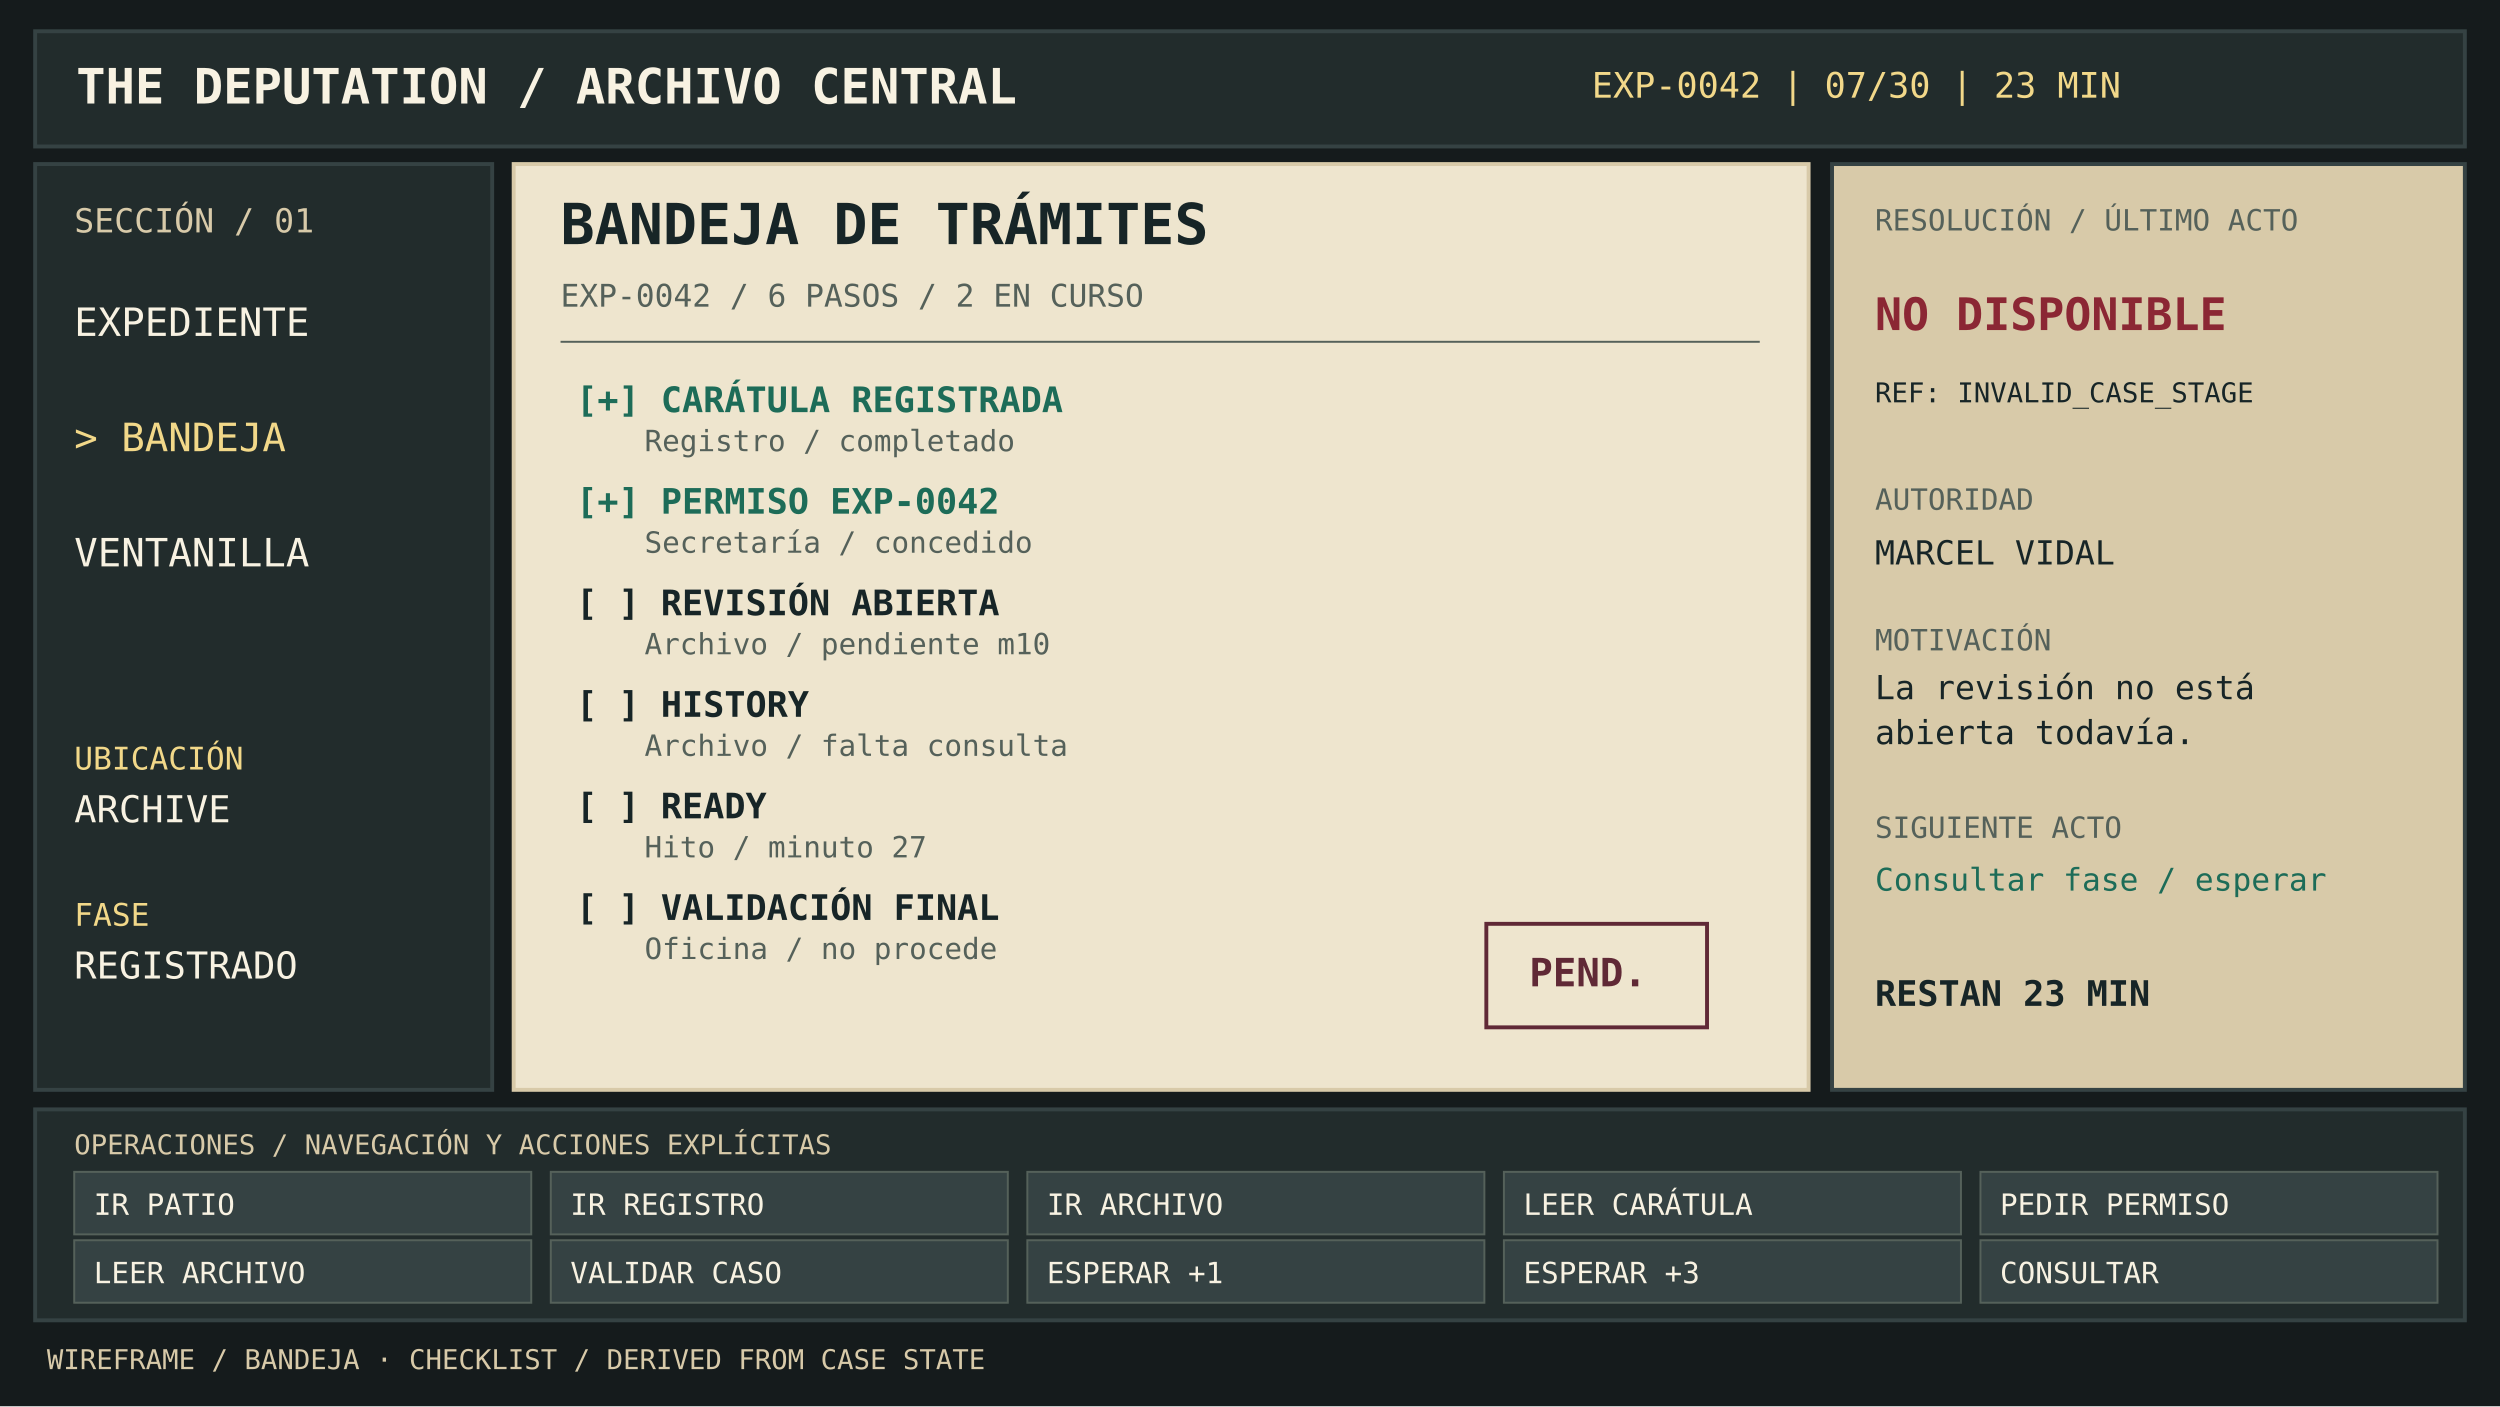
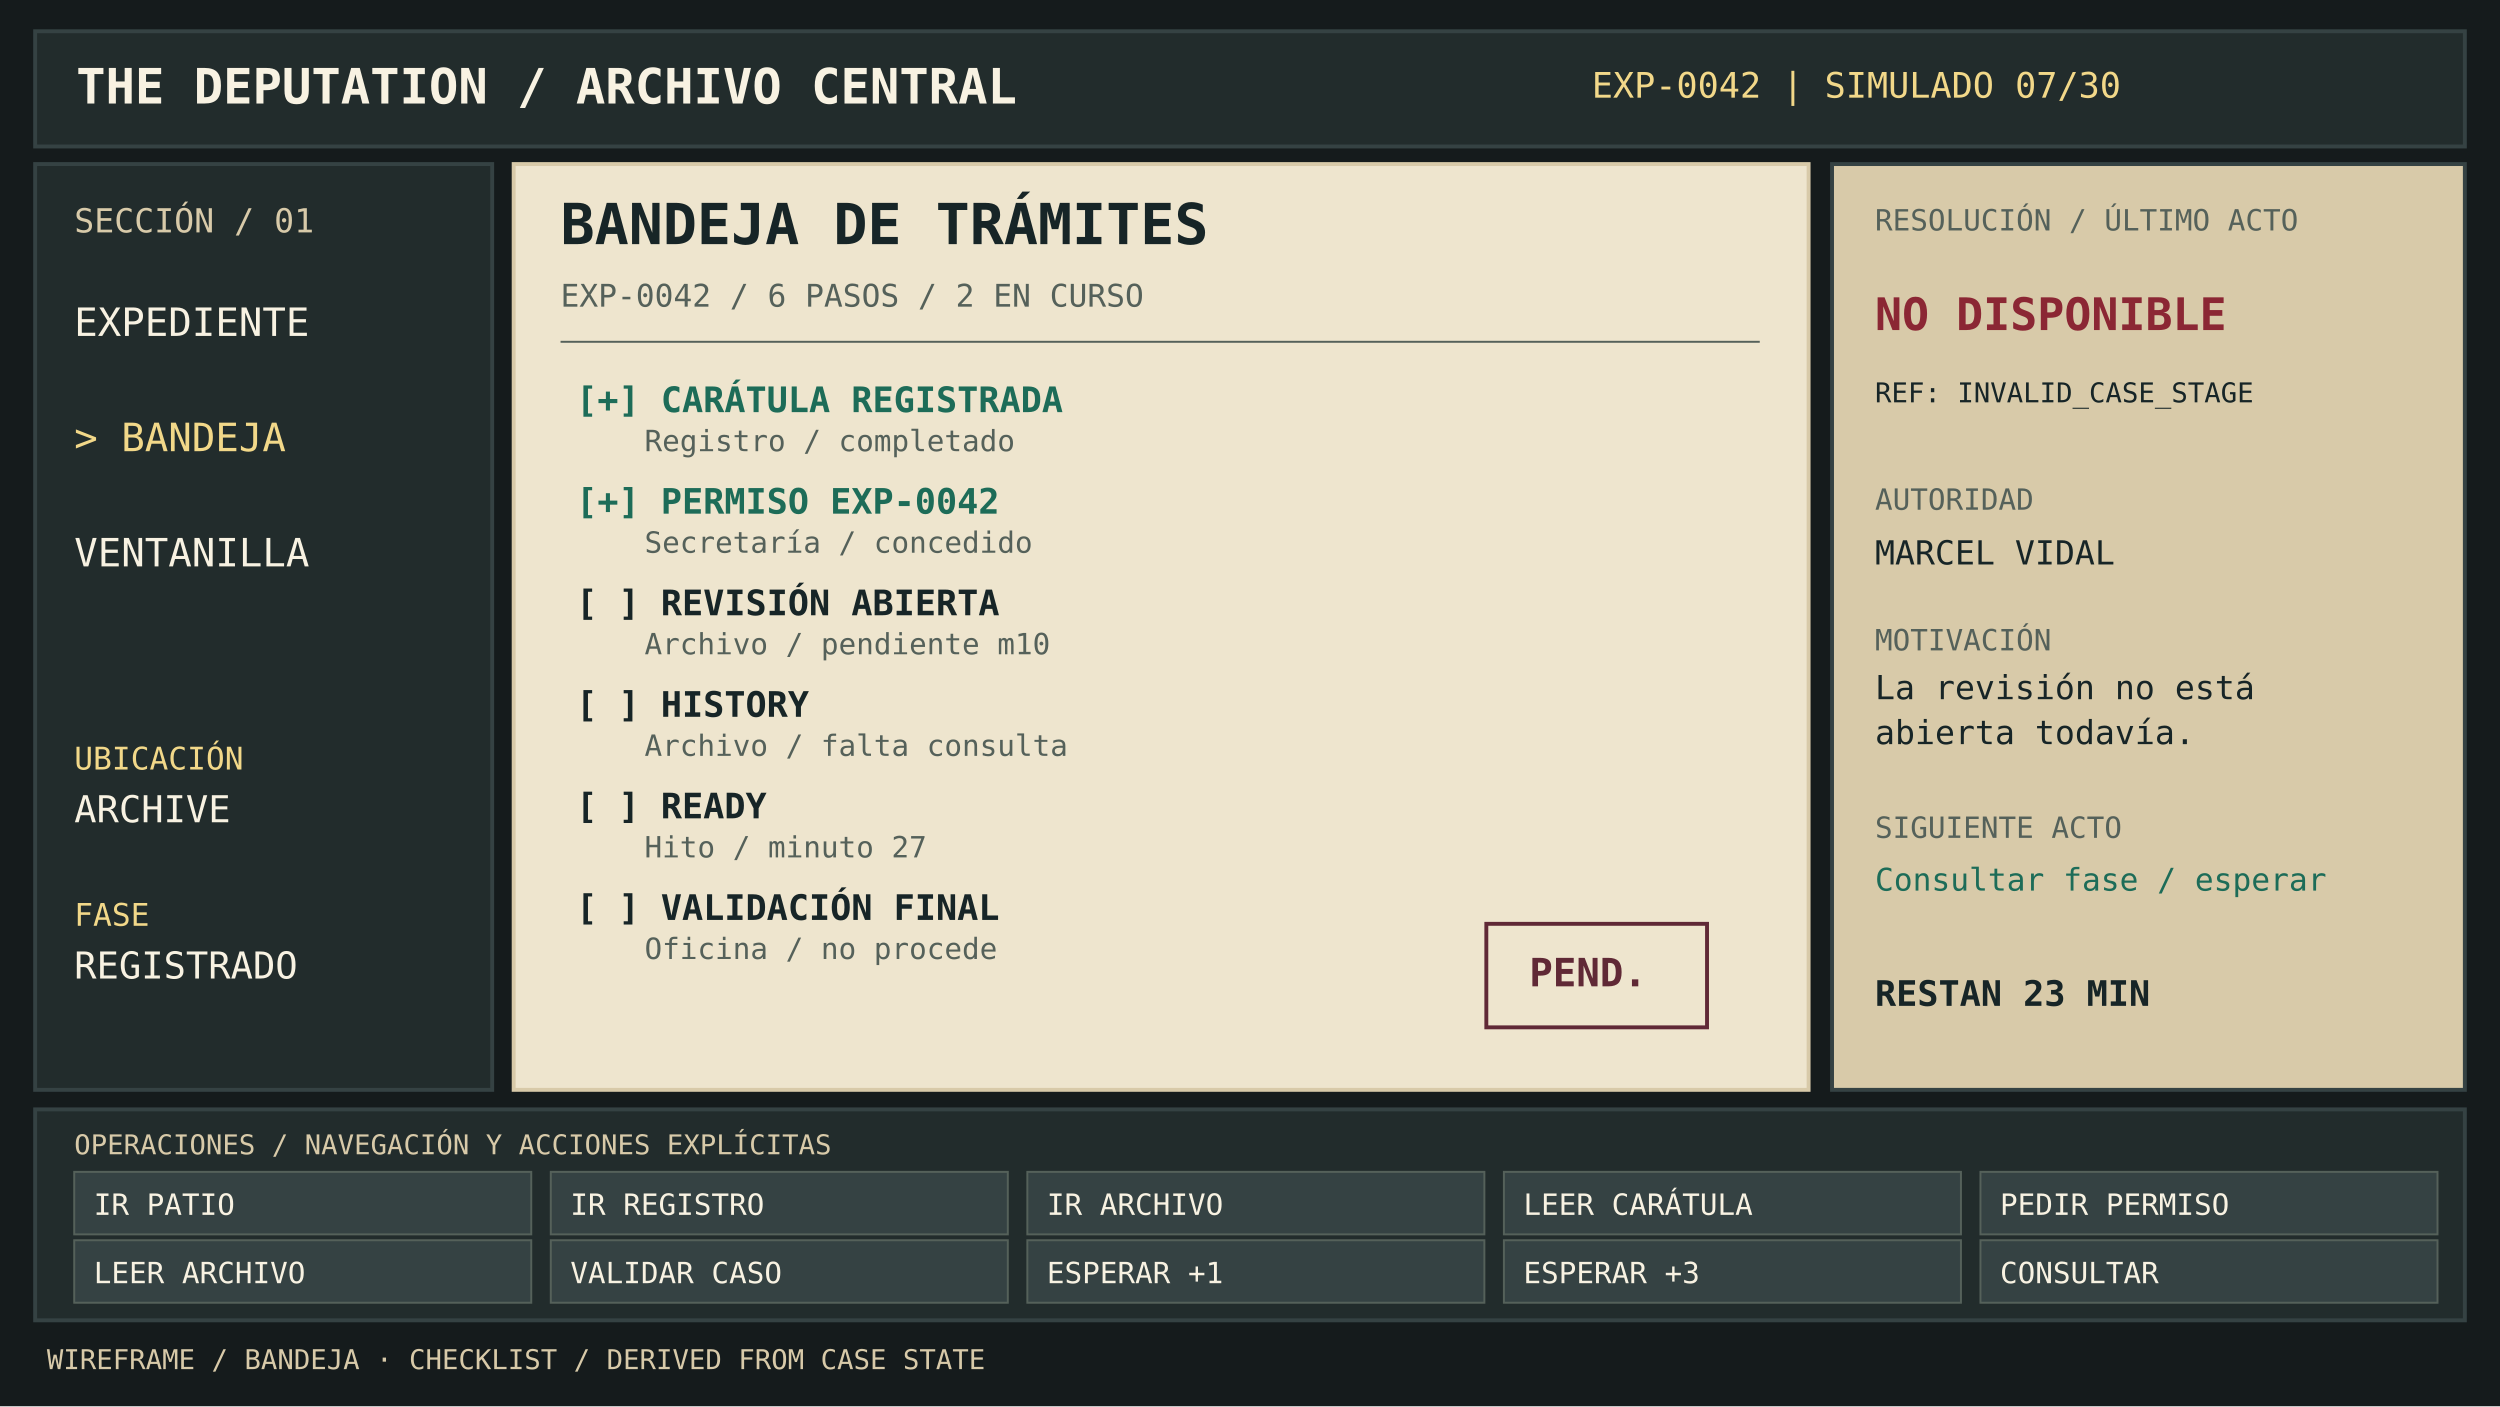
<svg xmlns="http://www.w3.org/2000/svg" width="1280" height="720" viewBox="0 0 1280 720" role="img" aria-label="THE DEPUTATION — BANDEJA">
  <rect x="0" y="0" width="1280" height="720" fill="#151B1C" stroke="none" stroke-width="1" />
  <rect x="18" y="16" width="1244" height="59" fill="#222C2C" stroke="#354243" stroke-width="2" />
  <text x="39" y="53" font-family="DejaVu Sans Mono,Liberation Mono,monospace" font-size="25" font-weight="700" fill="#F8F2E2">THE DEPUTATION  /  ARCHIVO CENTRAL</text>
-   <text x="815" y="50" font-family="DejaVu Sans Mono,Liberation Mono,monospace" font-size="18" font-weight="400" fill="#F2D889">EXP-0042  |  07/30  |  23 MIN</text>
+   <text x="815" y="50" font-family="DejaVu Sans Mono,Liberation Mono,monospace" font-size="18" font-weight="400" fill="#F2D889">EXP-0042  |  SIMULADO 07/30</text>
  <rect x="18" y="84" width="234" height="474" fill="#222C2C" stroke="#354243" stroke-width="2" />
  <text x="38" y="119" font-family="DejaVu Sans Mono,Liberation Mono,monospace" font-size="17" font-weight="400" fill="#D8CAA9">SECCIÓN / 01</text>
  <text x="38" y="172" font-family="DejaVu Sans Mono,Liberation Mono,monospace" font-size="20" font-weight="400" fill="#F8F2E2">  EXPEDIENTE</text>
  <text x="38" y="231" font-family="DejaVu Sans Mono,Liberation Mono,monospace" font-size="20" font-weight="400" fill="#F2D889">&gt; BANDEJA</text>
  <text x="38" y="290" font-family="DejaVu Sans Mono,Liberation Mono,monospace" font-size="20" font-weight="400" fill="#F8F2E2">  VENTANILLA</text>
  <text x="38" y="394" font-family="DejaVu Sans Mono,Liberation Mono,monospace" font-size="16" font-weight="400" fill="#F2D889">UBICACIÓN</text>
  <text x="38" y="421" font-family="DejaVu Sans Mono,Liberation Mono,monospace" font-size="19" font-weight="400" fill="#F8F2E2">ARCHIVE</text>
  <text x="38" y="474" font-family="DejaVu Sans Mono,Liberation Mono,monospace" font-size="16" font-weight="400" fill="#F2D889">FASE</text>
  <text x="38" y="501" font-family="DejaVu Sans Mono,Liberation Mono,monospace" font-size="19" font-weight="400" fill="#F8F2E2">REGISTRADO</text>
  <rect x="263" y="84" width="663" height="474" fill="#EEE5CE" stroke="#D8CAA9" stroke-width="2" />
  <rect x="938" y="84" width="324" height="474" fill="#D8CAA9" stroke="#354243" stroke-width="2" />
  <text x="960" y="118" font-family="DejaVu Sans Mono,Liberation Mono,monospace" font-size="15" font-weight="400" fill="#55615A">RESOLUCIÓN / ÚLTIMO ACTO</text>
  <text x="960" y="169" font-family="DejaVu Sans Mono,Liberation Mono,monospace" font-size="23" font-weight="700" fill="#8B2734">NO DISPONIBLE</text>
  <text x="960" y="206" font-family="DejaVu Sans Mono,Liberation Mono,monospace" font-size="14" font-weight="400" fill="#172527">REF: INVALID_CASE_STAGE</text>
  <text x="960" y="261" font-family="DejaVu Sans Mono,Liberation Mono,monospace" font-size="15" font-weight="400" fill="#55615A">AUTORIDAD</text>
  <text x="960" y="289" font-family="DejaVu Sans Mono,Liberation Mono,monospace" font-size="17" font-weight="400" fill="#172527">MARCEL VIDAL</text>
  <text x="960" y="333" font-family="DejaVu Sans Mono,Liberation Mono,monospace" font-size="15" font-weight="400" fill="#55615A">MOTIVACIÓN</text>
  <text x="960" y="358" font-family="DejaVu Sans Mono,Liberation Mono,monospace" font-size="17" font-weight="400" fill="#172527">La revisión no está</text>
  <text x="960" y="381" font-family="DejaVu Sans Mono,Liberation Mono,monospace" font-size="17" font-weight="400" fill="#172527">abierta todavía.</text>
  <text x="960" y="429" font-family="DejaVu Sans Mono,Liberation Mono,monospace" font-size="15" font-weight="400" fill="#55615A">SIGUIENTE ACTO</text>
  <text x="960" y="456" font-family="DejaVu Sans Mono,Liberation Mono,monospace" font-size="16" font-weight="400" fill="#1D6C58">Consultar fase / esperar</text>
  <text x="960" y="515" font-family="DejaVu Sans Mono,Liberation Mono,monospace" font-size="18" font-weight="700" fill="#172527">RESTAN 23 MIN</text>
  <rect x="18" y="568" width="1244" height="108" fill="#222C2C" stroke="#354243" stroke-width="2" />
  <text x="38" y="591" font-family="DejaVu Sans Mono,Liberation Mono,monospace" font-size="14" font-weight="400" fill="#D8CAA9">OPERACIONES / NAVEGACIÓN Y ACCIONES EXPLÍCITAS</text>
  <rect x="38" y="600" width="234" height="32" fill="#354243" stroke="#55615A" stroke-width="1" />
  <text x="48" y="622" font-family="DejaVu Sans Mono,Liberation Mono,monospace" font-size="15" font-weight="400" fill="#F8F2E2">IR PATIO</text>
  <rect x="282" y="600" width="234" height="32" fill="#354243" stroke="#55615A" stroke-width="1" />
  <text x="292" y="622" font-family="DejaVu Sans Mono,Liberation Mono,monospace" font-size="15" font-weight="400" fill="#F8F2E2">IR REGISTRO</text>
  <rect x="526" y="600" width="234" height="32" fill="#354243" stroke="#55615A" stroke-width="1" />
  <text x="536" y="622" font-family="DejaVu Sans Mono,Liberation Mono,monospace" font-size="15" font-weight="400" fill="#F8F2E2">IR ARCHIVO</text>
  <rect x="770" y="600" width="234" height="32" fill="#354243" stroke="#55615A" stroke-width="1" />
  <text x="780" y="622" font-family="DejaVu Sans Mono,Liberation Mono,monospace" font-size="15" font-weight="400" fill="#F8F2E2">LEER CARÁTULA</text>
  <rect x="1014" y="600" width="234" height="32" fill="#354243" stroke="#55615A" stroke-width="1" />
  <text x="1024" y="622" font-family="DejaVu Sans Mono,Liberation Mono,monospace" font-size="15" font-weight="400" fill="#F8F2E2">PEDIR PERMISO</text>
  <rect x="38" y="635" width="234" height="32" fill="#354243" stroke="#55615A" stroke-width="1" />
  <text x="48" y="657" font-family="DejaVu Sans Mono,Liberation Mono,monospace" font-size="15" font-weight="400" fill="#F8F2E2">LEER ARCHIVO</text>
  <rect x="282" y="635" width="234" height="32" fill="#354243" stroke="#55615A" stroke-width="1" />
  <text x="292" y="657" font-family="DejaVu Sans Mono,Liberation Mono,monospace" font-size="15" font-weight="400" fill="#F8F2E2">VALIDAR CASO</text>
  <rect x="526" y="635" width="234" height="32" fill="#354243" stroke="#55615A" stroke-width="1" />
  <text x="536" y="657" font-family="DejaVu Sans Mono,Liberation Mono,monospace" font-size="15" font-weight="400" fill="#F8F2E2">ESPERAR +1</text>
  <rect x="770" y="635" width="234" height="32" fill="#354243" stroke="#55615A" stroke-width="1" />
  <text x="780" y="657" font-family="DejaVu Sans Mono,Liberation Mono,monospace" font-size="15" font-weight="400" fill="#F8F2E2">ESPERAR +3</text>
  <rect x="1014" y="635" width="234" height="32" fill="#354243" stroke="#55615A" stroke-width="1" />
  <text x="1024" y="657" font-family="DejaVu Sans Mono,Liberation Mono,monospace" font-size="15" font-weight="400" fill="#F8F2E2">CONSULTAR</text>
  <text x="287" y="125" font-family="DejaVu Sans Mono,Liberation Mono,monospace" font-size="29" font-weight="700" fill="#172527">BANDEJA DE TRÁMITES</text>
  <text x="287" y="157" font-family="DejaVu Sans Mono,Liberation Mono,monospace" font-size="16" font-weight="400" fill="#55615A">EXP-0042  /  6 PASOS  /  2 EN CURSO</text>
  <line x1="287" y1="175" x2="901" y2="175" stroke="#55615A" stroke-width="1" />
  <text x="295" y="211" font-family="DejaVu Sans Mono,Liberation Mono,monospace" font-size="18" font-weight="700" fill="#1D6C58">[+]  CARÁTULA REGISTRADA</text>
  <text x="330" y="231" font-family="DejaVu Sans Mono,Liberation Mono,monospace" font-size="15" font-weight="400" fill="#55615A">Registro / completado</text>
  <text x="295" y="263" font-family="DejaVu Sans Mono,Liberation Mono,monospace" font-size="18" font-weight="700" fill="#1D6C58">[+]  PERMISO EXP-0042</text>
  <text x="330" y="283" font-family="DejaVu Sans Mono,Liberation Mono,monospace" font-size="15" font-weight="400" fill="#55615A">Secretaría / concedido</text>
  <text x="295" y="315" font-family="DejaVu Sans Mono,Liberation Mono,monospace" font-size="18" font-weight="700" fill="#172527">[ ]  REVISIÓN ABIERTA</text>
  <text x="330" y="335" font-family="DejaVu Sans Mono,Liberation Mono,monospace" font-size="15" font-weight="400" fill="#55615A">Archivo / pendiente m10</text>
  <text x="295" y="367" font-family="DejaVu Sans Mono,Liberation Mono,monospace" font-size="18" font-weight="700" fill="#172527">[ ]  HISTORY</text>
  <text x="330" y="387" font-family="DejaVu Sans Mono,Liberation Mono,monospace" font-size="15" font-weight="400" fill="#55615A">Archivo / falta consulta</text>
  <text x="295" y="419" font-family="DejaVu Sans Mono,Liberation Mono,monospace" font-size="18" font-weight="700" fill="#172527">[ ]  READY</text>
  <text x="330" y="439" font-family="DejaVu Sans Mono,Liberation Mono,monospace" font-size="15" font-weight="400" fill="#55615A">Hito / minuto 27</text>
  <text x="295" y="471" font-family="DejaVu Sans Mono,Liberation Mono,monospace" font-size="18" font-weight="700" fill="#172527">[ ]  VALIDACIÓN FINAL</text>
  <text x="330" y="491" font-family="DejaVu Sans Mono,Liberation Mono,monospace" font-size="15" font-weight="400" fill="#55615A">Oficina / no procede</text>
  <rect x="761" y="473" width="113" height="53" fill="#EEE5CE" stroke="#602936" stroke-width="2" />
  <text x="783" y="505" font-family="DejaVu Sans Mono,Liberation Mono,monospace" font-size="20" font-weight="700" fill="#602936">PEND.</text>
  <text x="24" y="701" font-family="DejaVu Sans Mono,Liberation Mono,monospace" font-size="14" font-weight="400" fill="#D8CAA9">WIREFRAME / BANDEJA · CHECKLIST / DERIVED FROM CASE STATE</text>
</svg>
